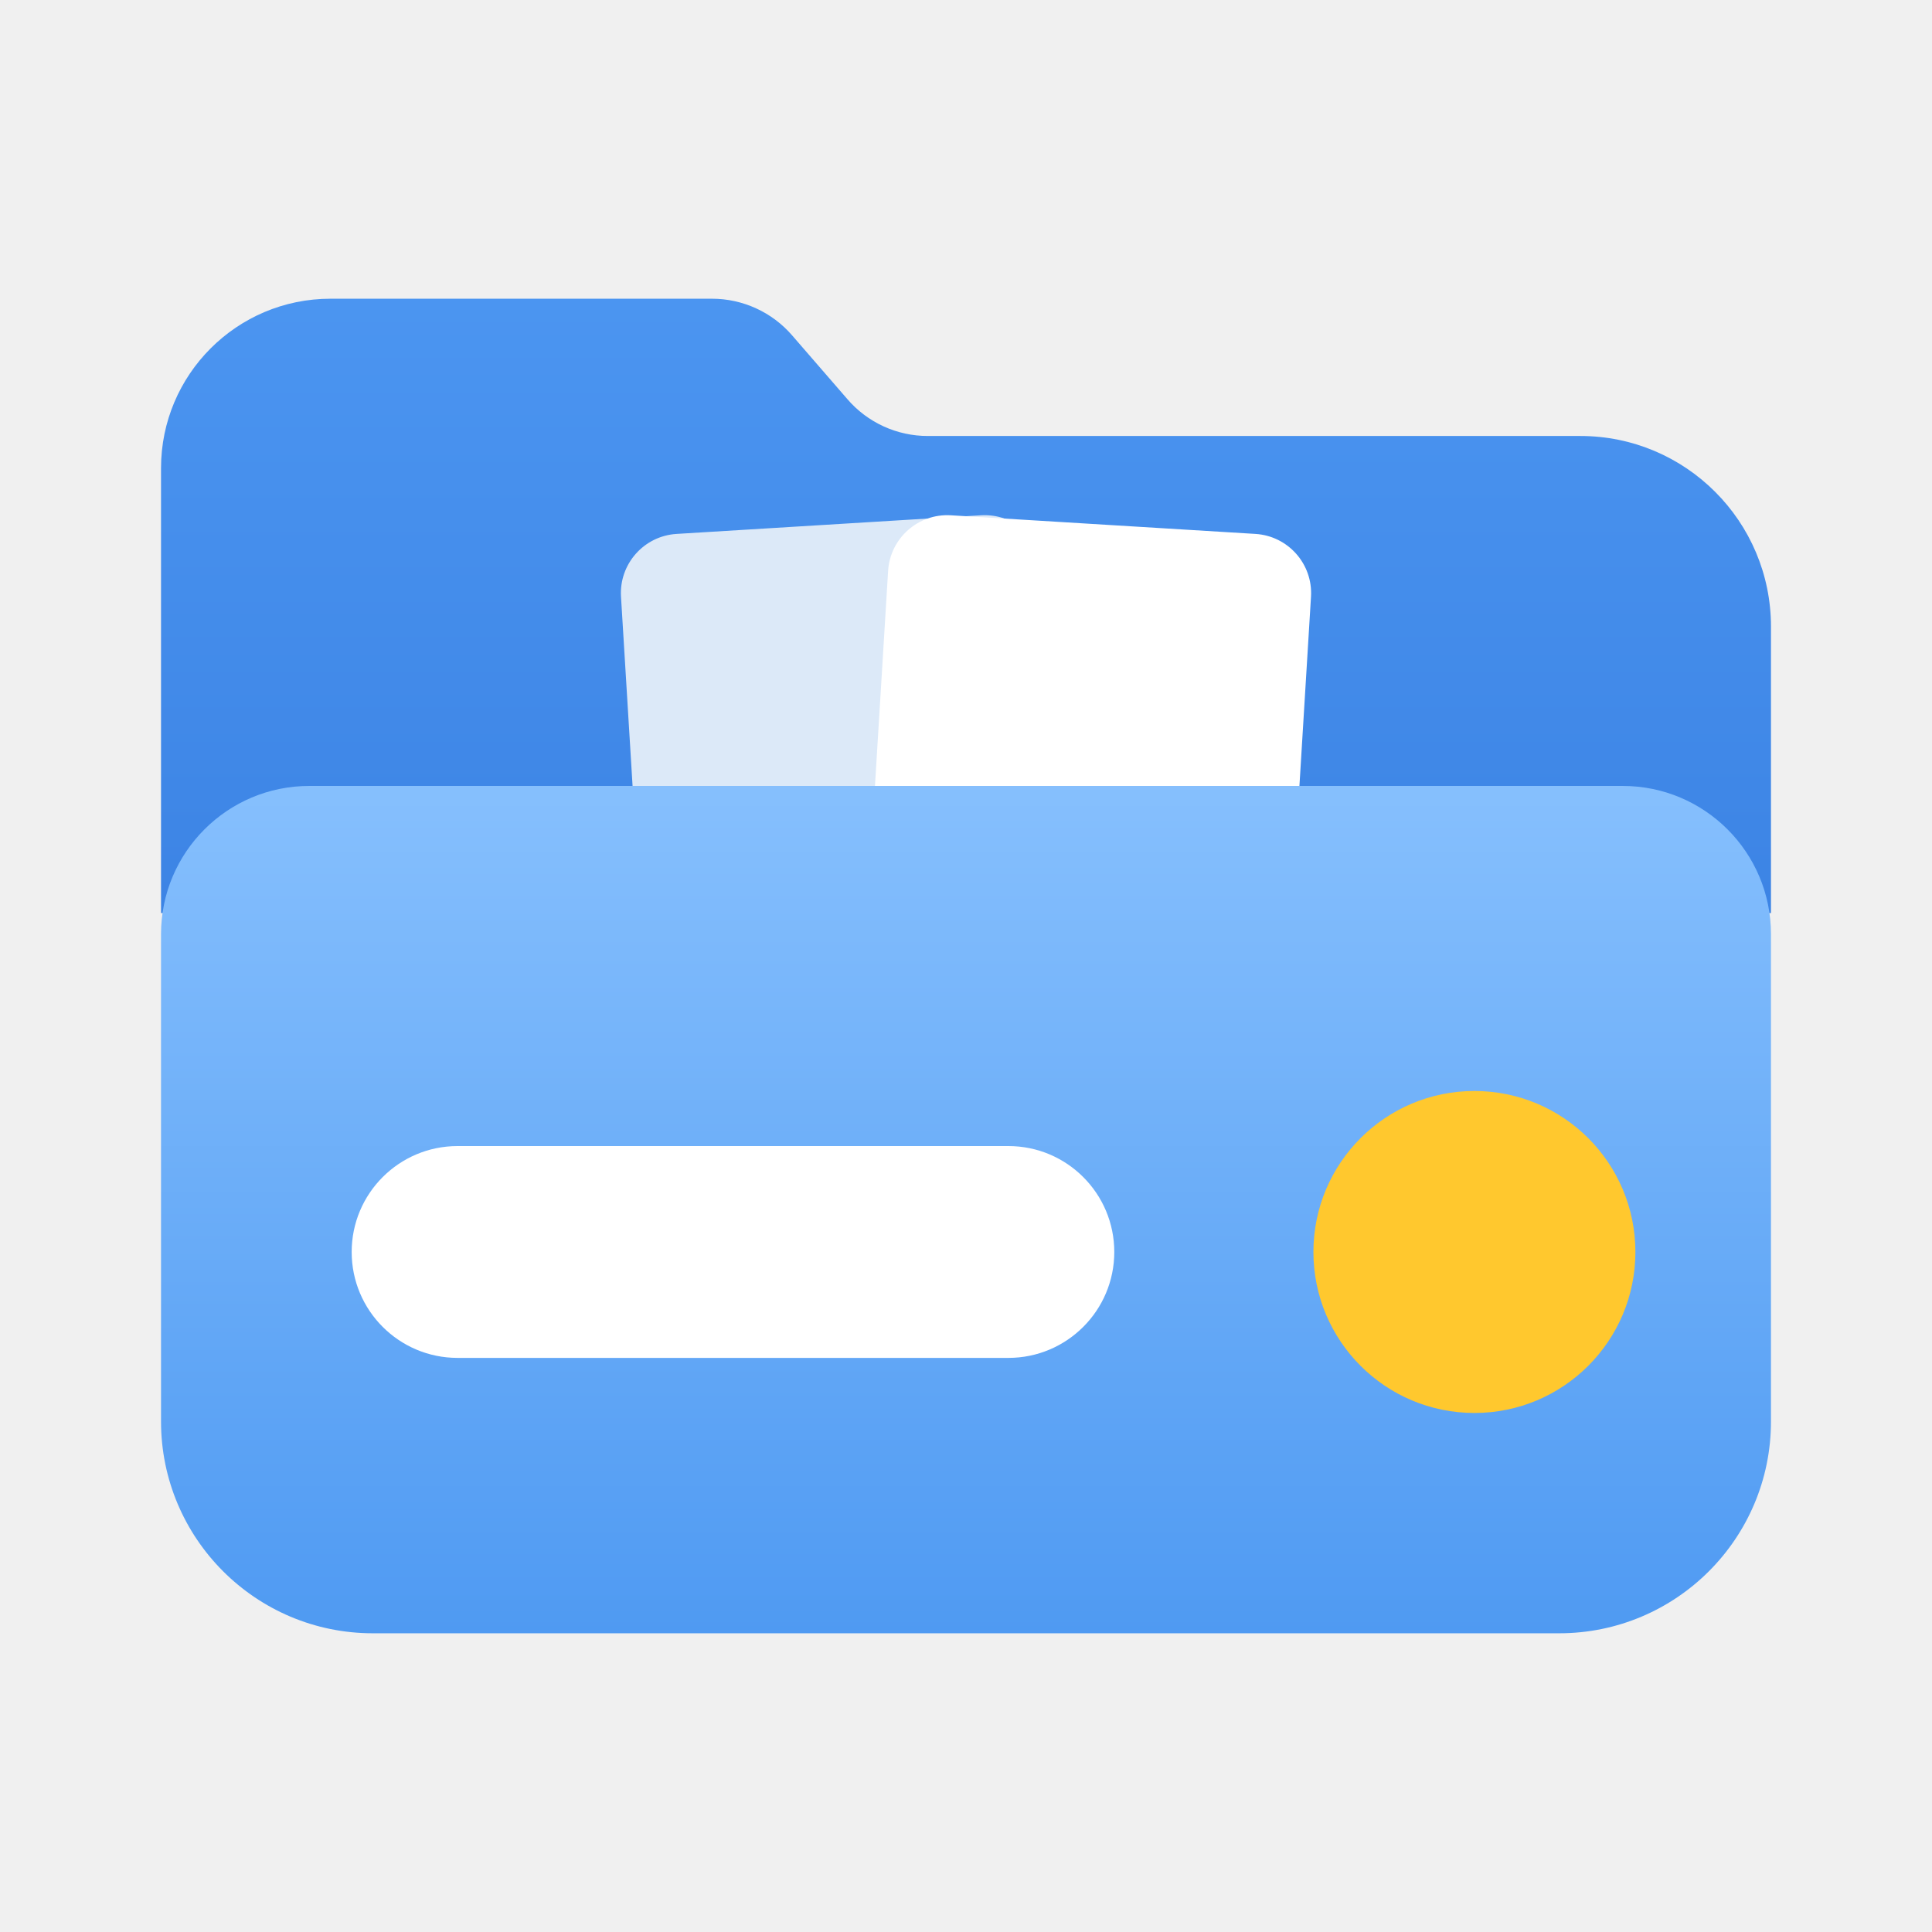
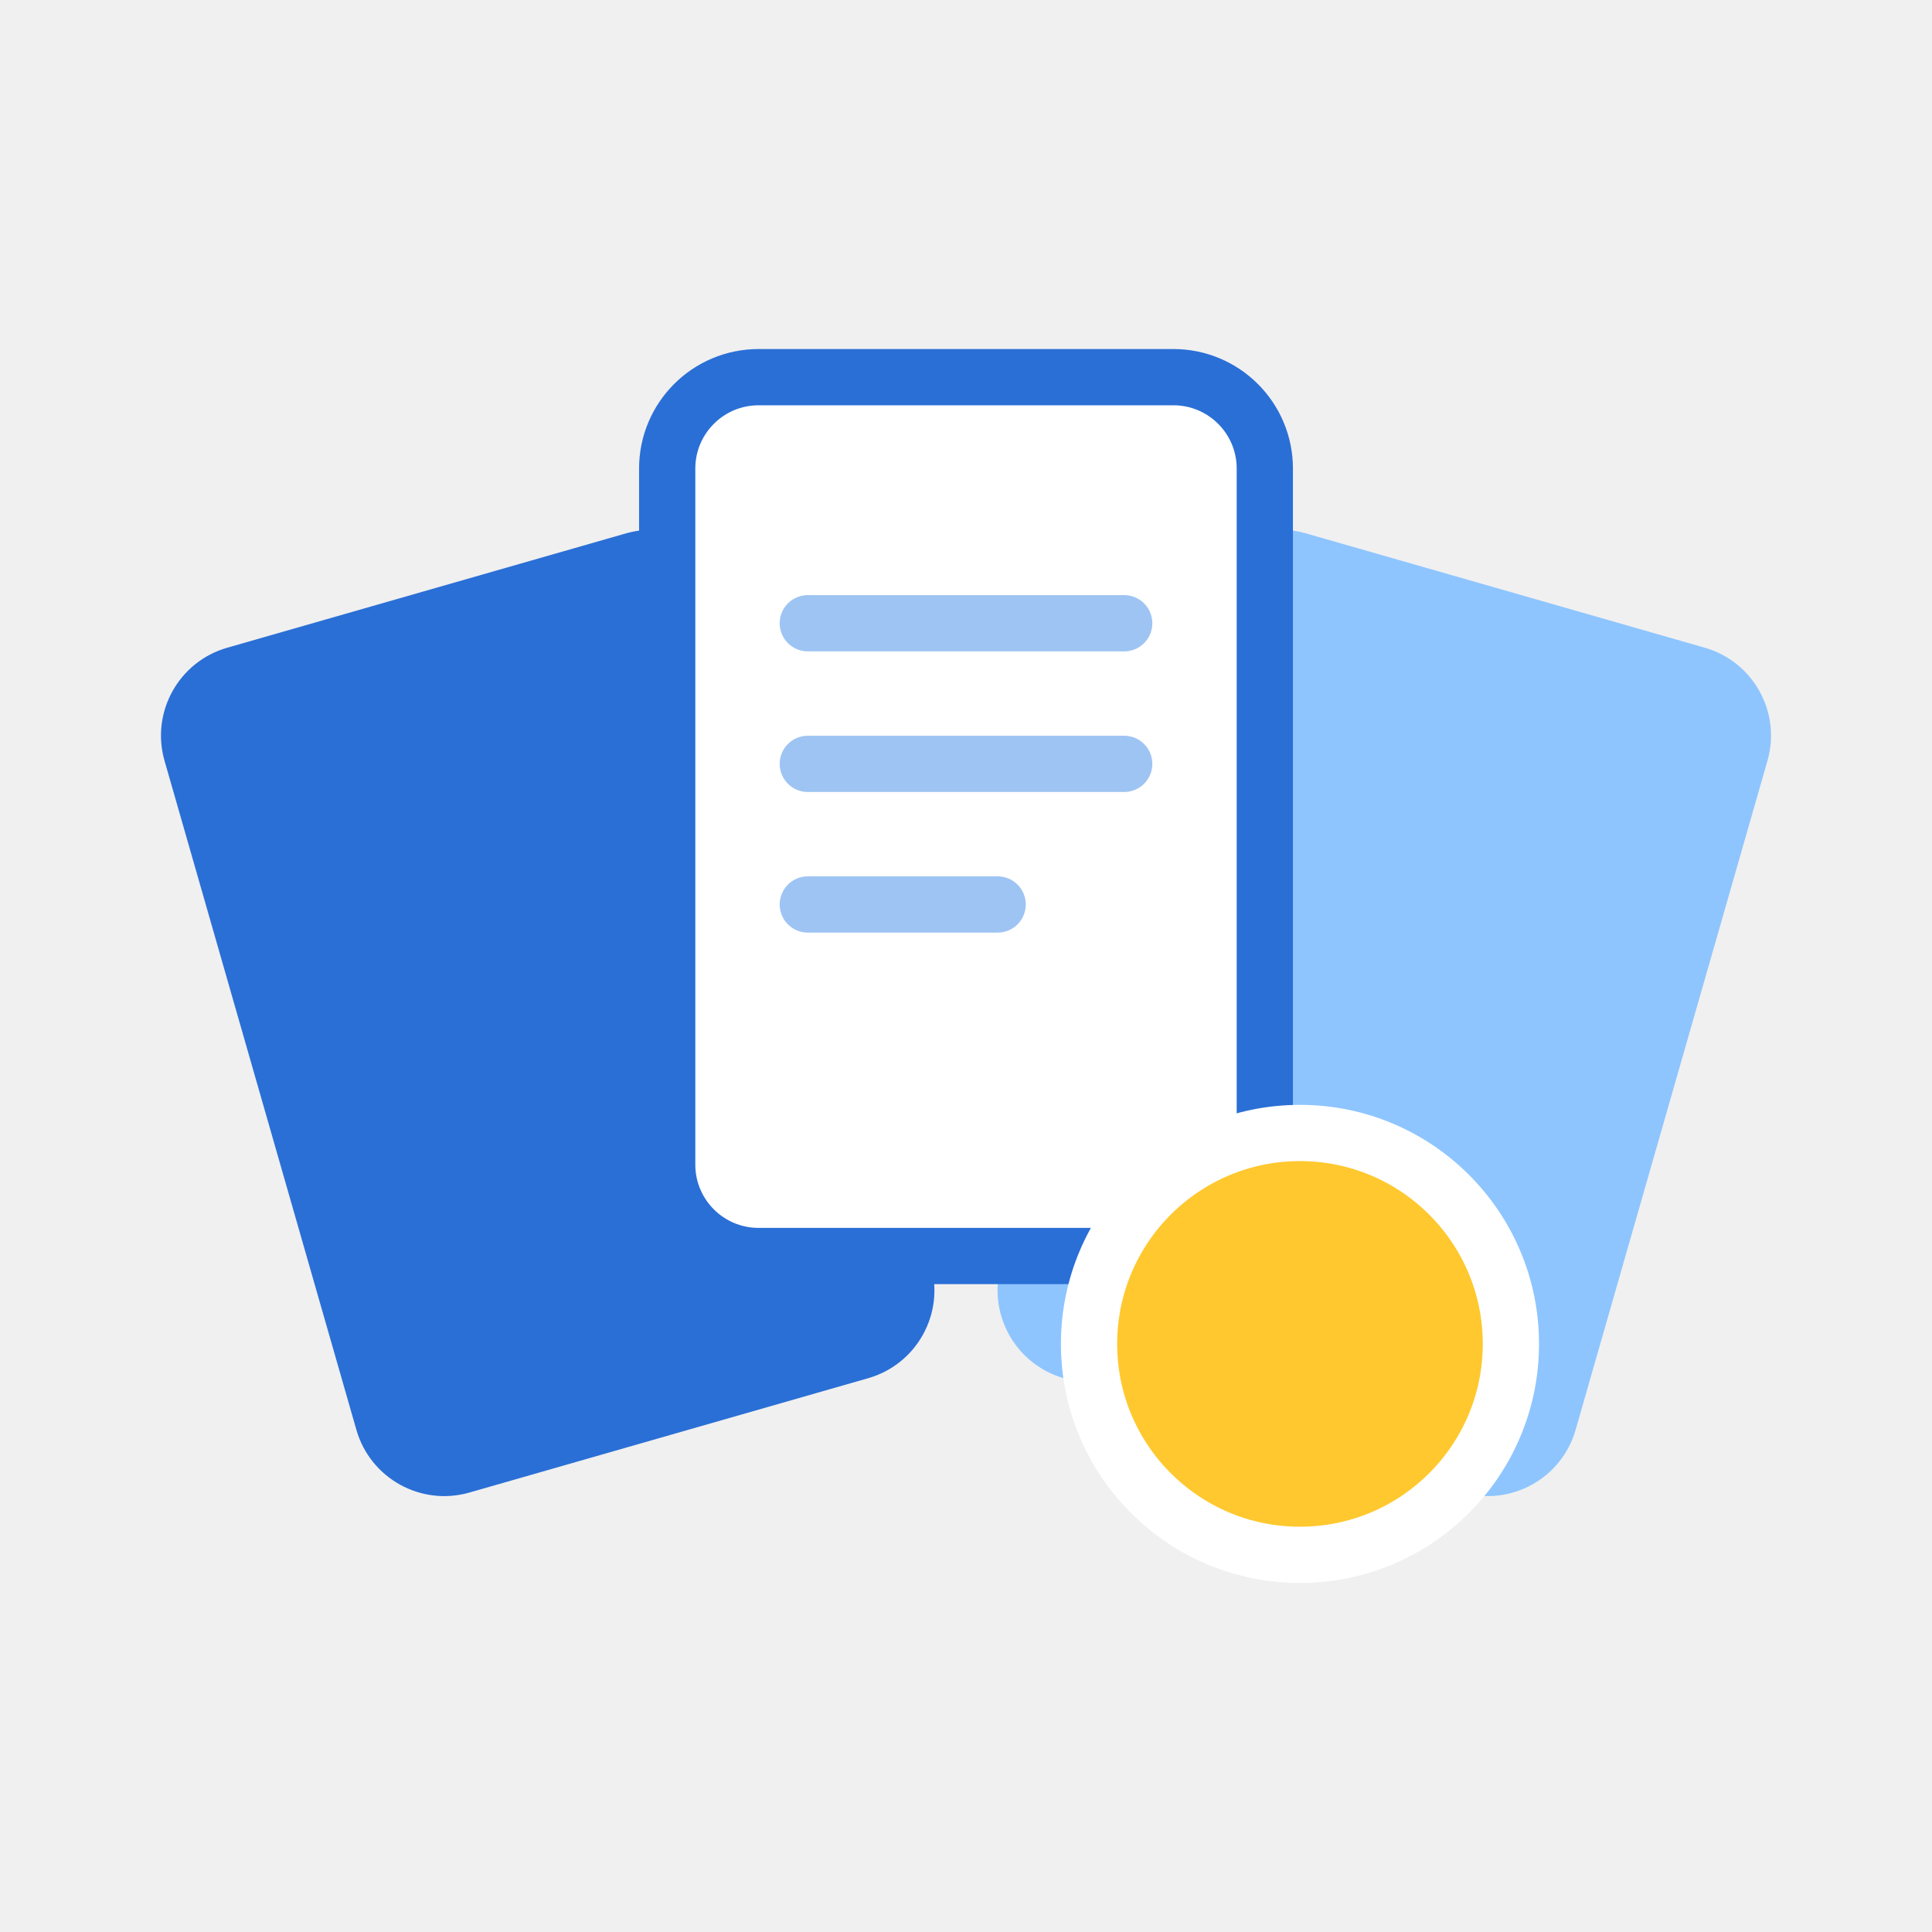
<svg xmlns="http://www.w3.org/2000/svg" width="48" height="48" viewBox="0 0 48 48" fill="none">
-   <defs>
-     <linearGradient id="back" x1="0" y1="8" x2="0" y2="41" gradientUnits="userSpaceOnUse">
-       <stop offset="0" stop-color="#4d97f2" />
-       <stop offset="1" stop-color="#2a6fd6" />
-     </linearGradient>
-     <linearGradient id="front" x1="0" y1="18" x2="0" y2="41" gradientUnits="userSpaceOnUse">
-       <stop offset="0" stop-color="#8ec5ff" />
-       <stop offset="1" stop-color="#4f9af2" />
-     </linearGradient>
-   </defs>
-   <g transform="translate(24 24) scale(1.0526) translate(-24 -25.25)">
-     <path d="M5 13.5A4 4 0 0 1 9 9.5H18a2.5 2.5 0 0 1 1.9.87l1.3 1.5a2.5 2.5 0 0 0 1.9.87H38.5A4.5 4.5 0 0 1 43 17.24V24H5z" fill="url(#back)" />
-     <rect x="16.8" y="14.8" width="10" height="17" rx="1.4" fill="#dce9f8" transform="rotate(-3.5 21.8 31.8)" />
-     <rect x="21.2" y="14.8" width="10" height="17" rx="1.4" fill="#fff" transform="rotate(3.5 26.2 31.8)" />
-     <path d="M5 24.5A3.5 3.5 0 0 1 8.5 21h31a3.5 3.5 0 0 1 3.5 3.5V36a5 5 0 0 1-5 5H10a5 5 0 0 1-5-5z" fill="url(#front)" />
-     <rect x="9.5" y="29.5" width="18" height="5" rx="2.5" fill="#fff" />
-     <circle cx="36" cy="32" r="3.8" fill="#ffc82e" />
+   <g transform="translate(24 24) scale(0.8734) translate(-24 -22.75)">
+     <rect x="9" y="9" width="17" height="25" rx="2.6" fill="#2a6fd6" transform="rotate(-16 24 42)" />
+     <rect x="22" y="9" width="17" height="25" rx="2.6" fill="#8ec5ff" transform="rotate(16 24 42)" />
+     <rect x="15.5" y="6" width="17" height="25" rx="2.6" fill="#fff" stroke="#2a6fd6" stroke-width="1.6" />
+     <path d="M19.5 13h9M19.5 17h9M19.5 21h5.4" stroke="#9ec4f3" stroke-width="1.6" stroke-linecap="round" />
+     <circle cx="33.5" cy="33.5" r="6" fill="#ffc82e" stroke="#fff" stroke-width="1.6" />
  </g>
</svg>
